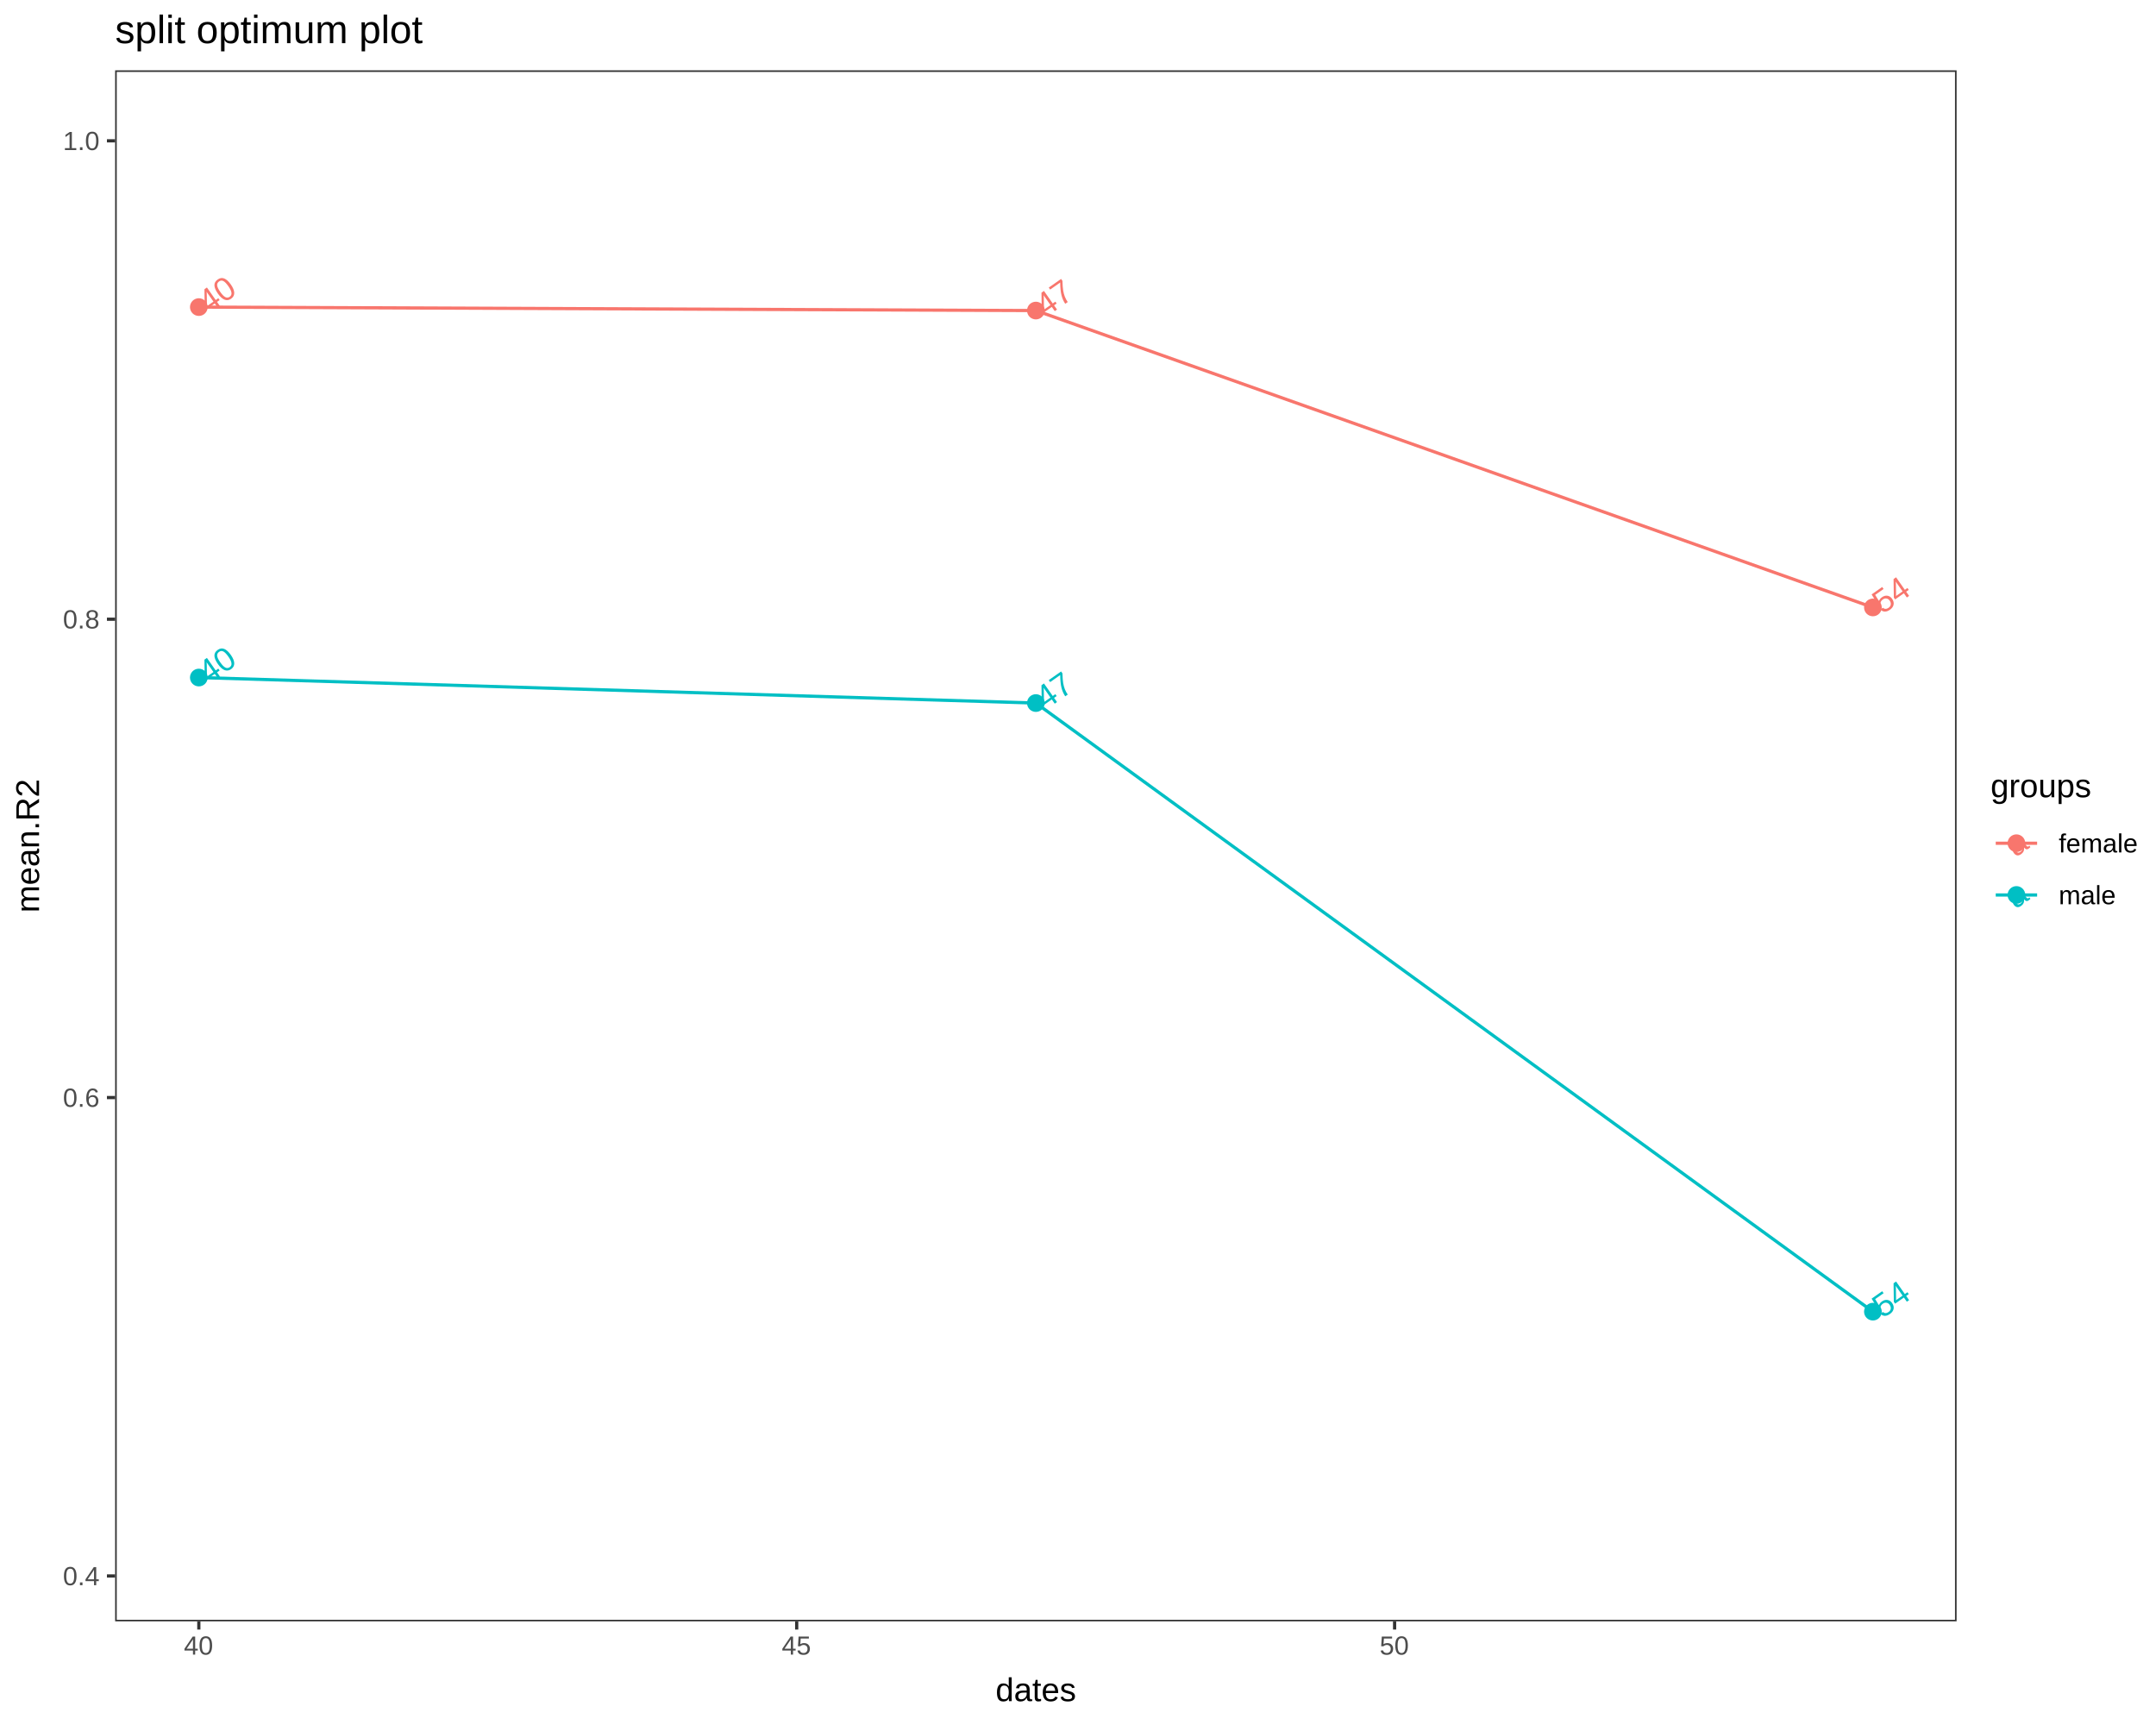
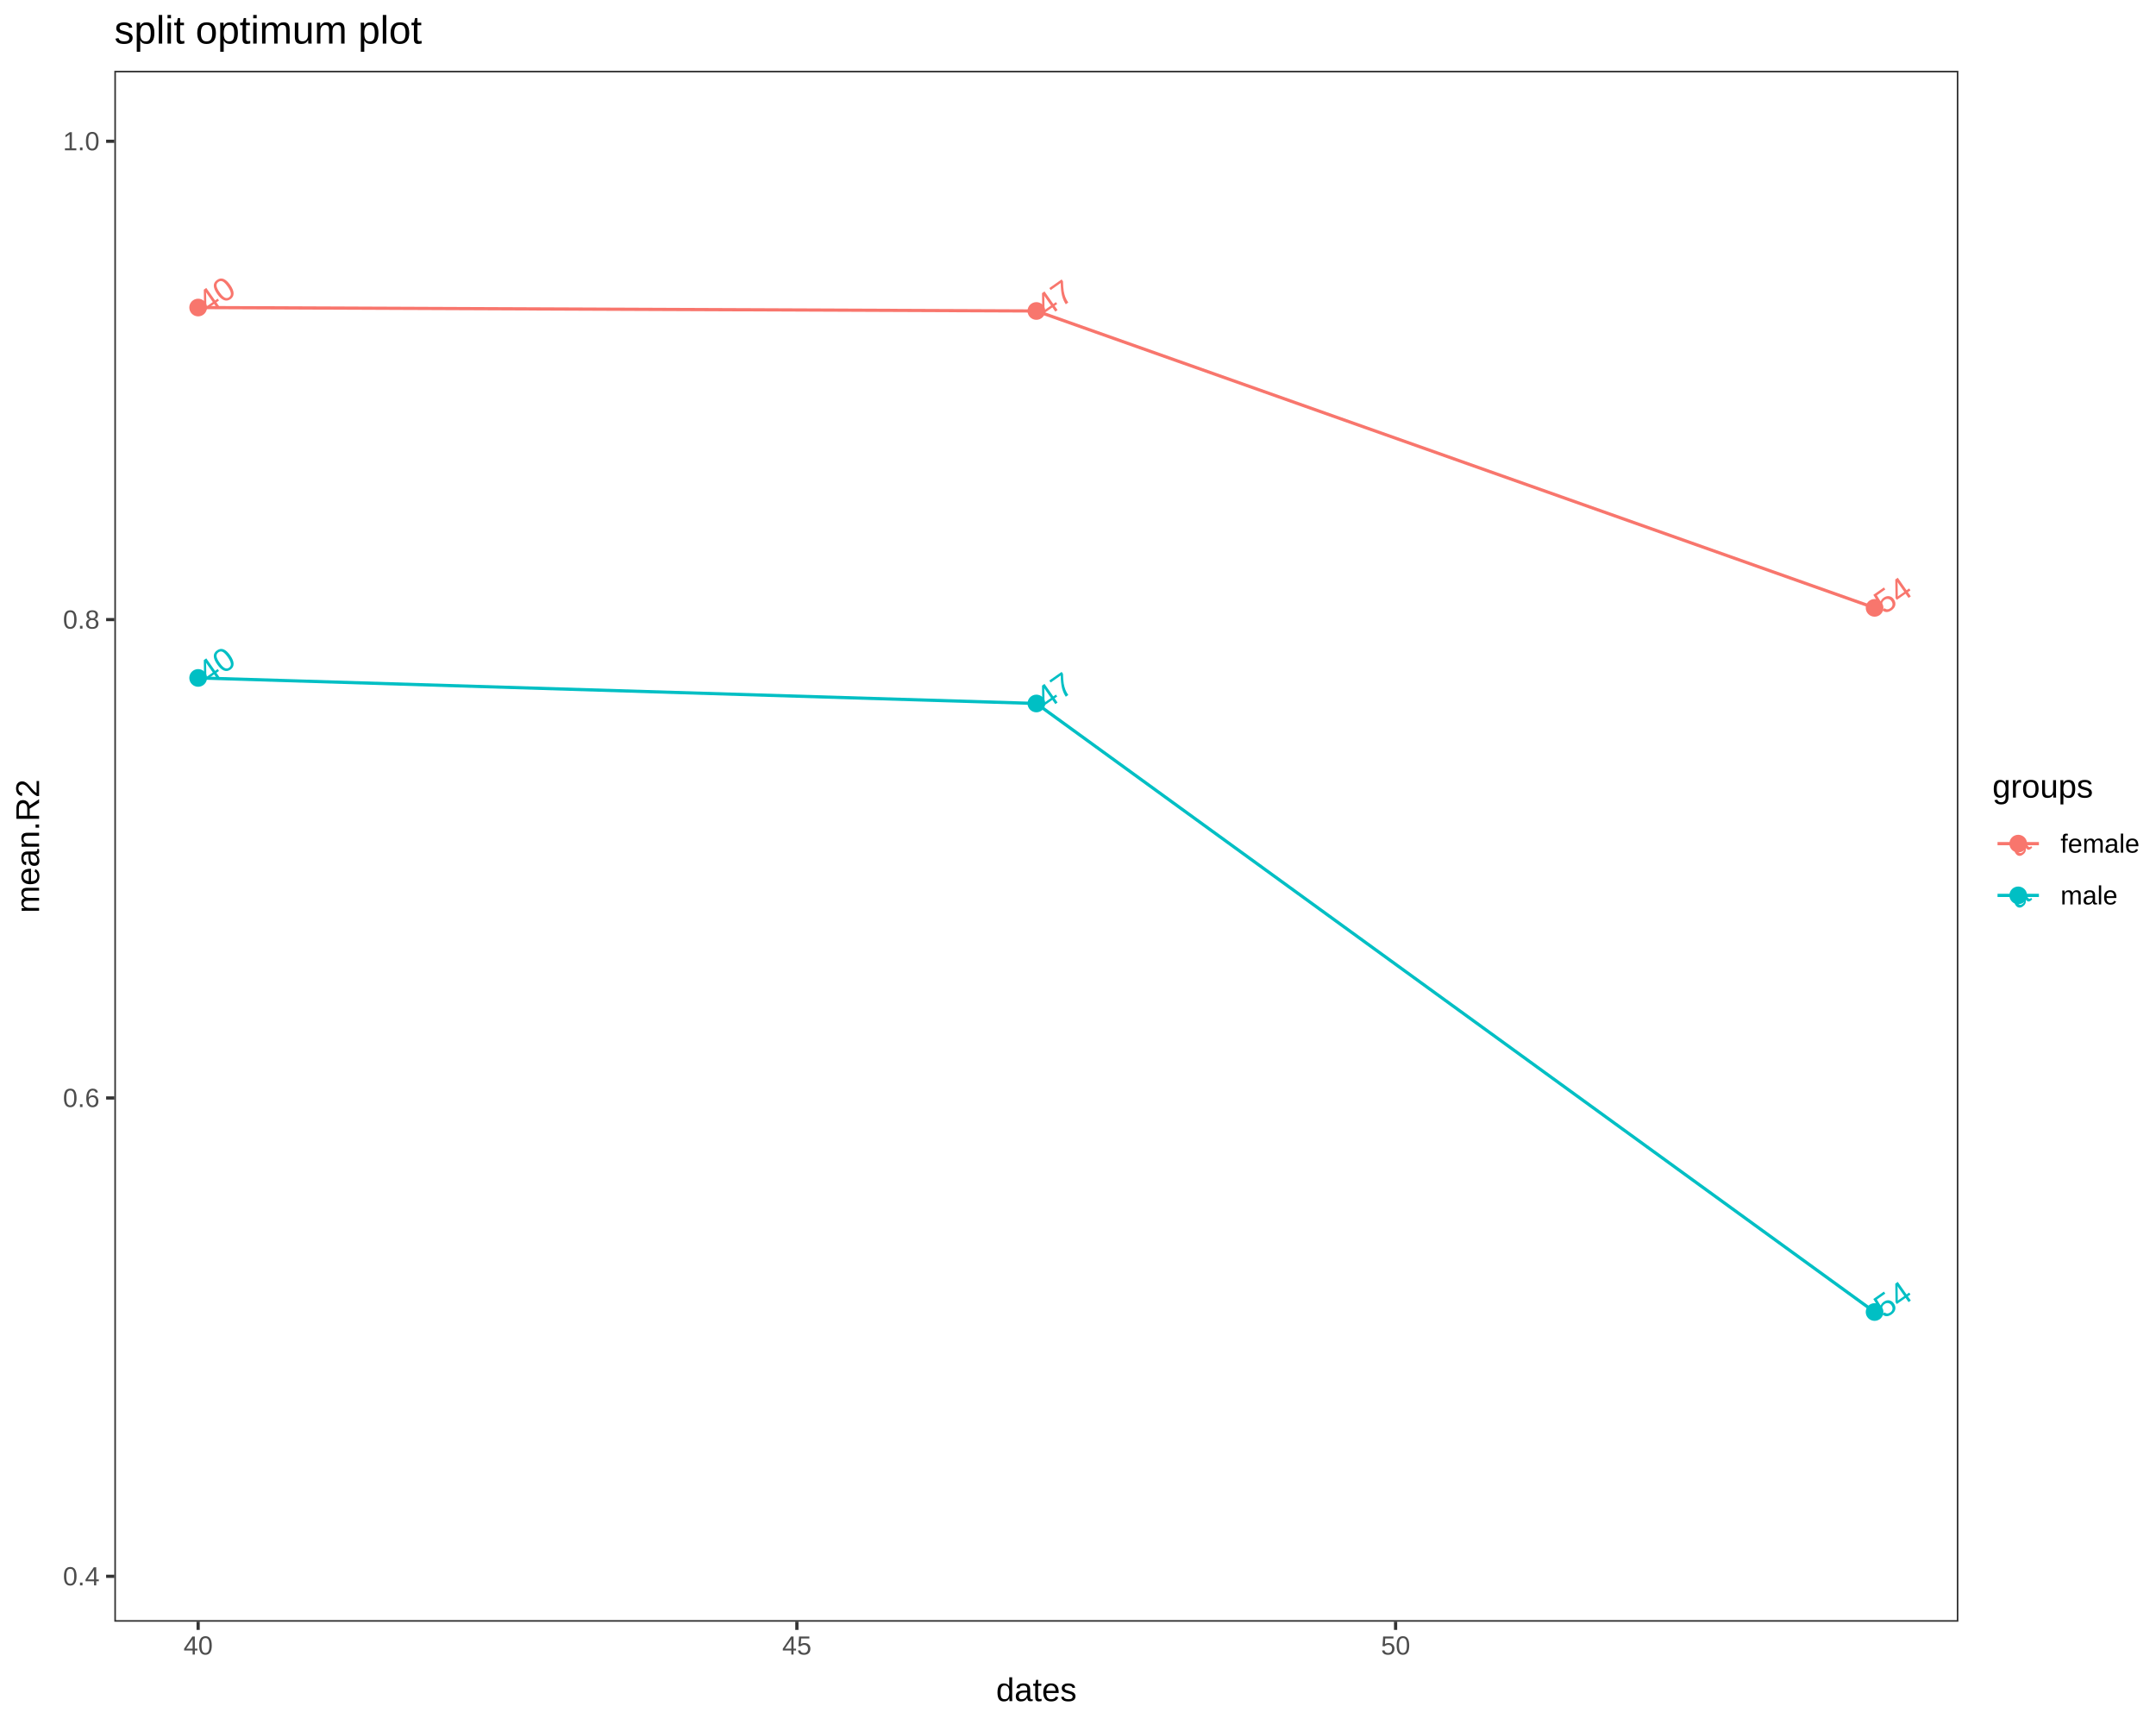
<svg xmlns="http://www.w3.org/2000/svg" viewBox="0 0 720.00 576.00">
  <defs>
    <style type="text/css">
    line, polyline, path, rect, circle {
      fill: none;
      stroke: #000000;
      stroke-linecap: round;
      stroke-linejoin: round;
      stroke-miterlimit: 10.00;
    }
  </style>
  </defs>
  <rect width="100%" height="100%" style="stroke: none; fill: #FFFFFF;" />
  <rect x="0.00" y="0.00" width="720.00" height="576.00" style="stroke-width: 1.07; stroke: #FFFFFF; fill: #FFFFFF;" />
  <defs>
-     <clipPath id="cpMzguNDQ4NXw2NTMuNDA5fDU0MS4zOTF8MjMuNDc2Nw==">
-       <rect x="38.45" y="23.48" width="614.96" height="517.91" />
+     <clipPath id="cpMzguMTgxN3w2NTQuMDF8NTQxLjUwN3wyMy42MjY1">
+       <rect x="38.18" y="23.63" width="615.83" height="517.88" />
    </clipPath>
  </defs>
-   <rect x="38.45" y="23.48" width="614.96" height="517.91" style="stroke-width: 1.07; stroke: none; fill: #FFFFFF;" clip-path="url(#cpMzguNDQ4NXw2NTMuNDA5fDU0MS4zOTF8MjMuNDc2Nw==)" />
-   <circle cx="66.40" cy="102.54" r="1.95pt" style="stroke-width: 0.71; stroke: #F8766D; fill: #F8766D;" clip-path="url(#cpMzguNDQ4NXw2NTMuNDA5fDU0MS4zOTF8MjMuNDc2Nw==)" />
-   <circle cx="345.93" cy="103.70" r="1.95pt" style="stroke-width: 0.71; stroke: #F8766D; fill: #F8766D;" clip-path="url(#cpMzguNDQ4NXw2NTMuNDA5fDU0MS4zOTF8MjMuNDc2Nw==)" />
-   <circle cx="625.46" cy="202.83" r="1.95pt" style="stroke-width: 0.71; stroke: #F8766D; fill: #F8766D;" clip-path="url(#cpMzguNDQ4NXw2NTMuNDA5fDU0MS4zOTF8MjMuNDc2Nw==)" />
-   <circle cx="66.40" cy="226.24" r="1.95pt" style="stroke-width: 0.71; stroke: #00BFC4; fill: #00BFC4;" clip-path="url(#cpMzguNDQ4NXw2NTMuNDA5fDU0MS4zOTF8MjMuNDc2Nw==)" />
-   <circle cx="345.93" cy="234.76" r="1.95pt" style="stroke-width: 0.71; stroke: #00BFC4; fill: #00BFC4;" clip-path="url(#cpMzguNDQ4NXw2NTMuNDA5fDU0MS4zOTF8MjMuNDc2Nw==)" />
-   <circle cx="625.46" cy="437.98" r="1.95pt" style="stroke-width: 0.71; stroke: #00BFC4; fill: #00BFC4;" clip-path="url(#cpMzguNDQ4NXw2NTMuNDA5fDU0MS4zOTF8MjMuNDc2Nw==)" />
-   <polyline points="66.40,102.54 345.93,103.70 625.46,202.83 " style="stroke-width: 1.07; stroke: #F8766D; stroke-linecap: butt;" clip-path="url(#cpMzguNDQ4NXw2NTMuNDA5fDU0MS4zOTF8MjMuNDc2Nw==)" />
-   <polyline points="66.40,226.24 345.93,234.76 625.46,437.98 " style="stroke-width: 1.07; stroke: #00BFC4; stroke-linecap: butt;" clip-path="url(#cpMzguNDQ4NXw2NTMuNDA5fDU0MS4zOTF8MjMuNDc2Nw==)" />
-   <g clip-path="url(#cpMzguNDQ4NXw2NTMuNDA5fDU0MS4zOTF8MjMuNDc2Nw==)">
-     <text transform="translate(69.57,104.94) rotate(-35)" style="font-size: 11.04px; fill: #F8766D; font-family: Liberation Sans;" textLength="12.24px" lengthAdjust="spacingAndGlyphs">40</text>
+   <rect x="38.18" y="23.63" width="615.83" height="517.88" style="stroke-width: 1.07; stroke: none; fill: #FFFFFF;" clip-path="url(#cpMzguMTgxN3w2NTQuMDF8NTQxLjUwN3wyMy42MjY1)" />
+   <circle cx="66.17" cy="102.69" r="1.95pt" style="stroke-width: 0.71; stroke: #F8766D; fill: #F8766D;" clip-path="url(#cpMzguMTgxN3w2NTQuMDF8NTQxLjUwN3wyMy42MjY1)" />
+   <circle cx="346.10" cy="103.84" r="1.95pt" style="stroke-width: 0.71; stroke: #F8766D; fill: #F8766D;" clip-path="url(#cpMzguMTgxN3w2NTQuMDF8NTQxLjUwN3wyMy42MjY1)" />
+   <circle cx="626.02" cy="202.97" r="1.95pt" style="stroke-width: 0.71; stroke: #F8766D; fill: #F8766D;" clip-path="url(#cpMzguMTgxN3w2NTQuMDF8NTQxLjUwN3wyMy42MjY1)" />
+   <circle cx="66.17" cy="226.37" r="1.95pt" style="stroke-width: 0.71; stroke: #00BFC4; fill: #00BFC4;" clip-path="url(#cpMzguMTgxN3w2NTQuMDF8NTQxLjUwN3wyMy42MjY1)" />
+   <circle cx="346.10" cy="234.90" r="1.95pt" style="stroke-width: 0.71; stroke: #00BFC4; fill: #00BFC4;" clip-path="url(#cpMzguMTgxN3w2NTQuMDF8NTQxLjUwN3wyMy42MjY1)" />
+   <circle cx="626.02" cy="438.10" r="1.95pt" style="stroke-width: 0.71; stroke: #00BFC4; fill: #00BFC4;" clip-path="url(#cpMzguMTgxN3w2NTQuMDF8NTQxLjUwN3wyMy42MjY1)" />
+   <polyline points="66.17,102.69 346.10,103.84 626.02,202.97 " style="stroke-width: 1.07; stroke: #F8766D; stroke-linecap: butt;" clip-path="url(#cpMzguMTgxN3w2NTQuMDF8NTQxLjUwN3wyMy42MjY1)" />
+   <polyline points="66.17,226.37 346.10,234.90 626.02,438.10 " style="stroke-width: 1.07; stroke: #00BFC4; stroke-linecap: butt;" clip-path="url(#cpMzguMTgxN3w2NTQuMDF8NTQxLjUwN3wyMy42MjY1)" />
+   <g clip-path="url(#cpMzguMTgxN3w2NTQuMDF8NTQxLjUwN3wyMy42MjY1)">
+     <text transform="translate(69.36,105.09) rotate(-35)" style="font-size: 11.04px; fill: #F8766D; font-family: Liberation Sans;" textLength="12.28px" lengthAdjust="spacingAndGlyphs">40</text>
  </g>
-   <g clip-path="url(#cpMzguNDQ4NXw2NTMuNDA5fDU0MS4zOTF8MjMuNDc2Nw==)">
-     <text transform="translate(349.10,106.09) rotate(-35)" style="font-size: 11.04px; fill: #F8766D; font-family: Liberation Sans;" textLength="12.24px" lengthAdjust="spacingAndGlyphs">47</text>
+   <g clip-path="url(#cpMzguMTgxN3w2NTQuMDF8NTQxLjUwN3wyMy42MjY1)">
+     <text transform="translate(349.28,106.25) rotate(-35)" style="font-size: 11.04px; fill: #F8766D; font-family: Liberation Sans;" textLength="12.28px" lengthAdjust="spacingAndGlyphs">47</text>
  </g>
-   <g clip-path="url(#cpMzguNDQ4NXw2NTMuNDA5fDU0MS4zOTF8MjMuNDc2Nw==)">
-     <text transform="translate(628.63,205.23) rotate(-35)" style="font-size: 11.04px; fill: #F8766D; font-family: Liberation Sans;" textLength="12.24px" lengthAdjust="spacingAndGlyphs">54</text>
+   <g clip-path="url(#cpMzguMTgxN3w2NTQuMDF8NTQxLjUwN3wyMy42MjY1)">
+     <text transform="translate(629.20,205.38) rotate(-35)" style="font-size: 11.04px; fill: #F8766D; font-family: Liberation Sans;" textLength="12.28px" lengthAdjust="spacingAndGlyphs">54</text>
  </g>
-   <g clip-path="url(#cpMzguNDQ4NXw2NTMuNDA5fDU0MS4zOTF8MjMuNDc2Nw==)">
-     <text transform="translate(69.57,228.63) rotate(-35)" style="font-size: 11.04px; fill: #00BFC4; font-family: Liberation Sans;" textLength="12.24px" lengthAdjust="spacingAndGlyphs">40</text>
+   <g clip-path="url(#cpMzguMTgxN3w2NTQuMDF8NTQxLjUwN3wyMy42MjY1)">
+     <text transform="translate(69.36,228.78) rotate(-35)" style="font-size: 11.04px; fill: #00BFC4; font-family: Liberation Sans;" textLength="12.28px" lengthAdjust="spacingAndGlyphs">40</text>
  </g>
-   <g clip-path="url(#cpMzguNDQ4NXw2NTMuNDA5fDU0MS4zOTF8MjMuNDc2Nw==)">
-     <text transform="translate(349.10,237.16) rotate(-35)" style="font-size: 11.04px; fill: #00BFC4; font-family: Liberation Sans;" textLength="12.24px" lengthAdjust="spacingAndGlyphs">47</text>
+   <g clip-path="url(#cpMzguMTgxN3w2NTQuMDF8NTQxLjUwN3wyMy42MjY1)">
+     <text transform="translate(349.28,237.30) rotate(-35)" style="font-size: 11.04px; fill: #00BFC4; font-family: Liberation Sans;" textLength="12.28px" lengthAdjust="spacingAndGlyphs">47</text>
  </g>
-   <g clip-path="url(#cpMzguNDQ4NXw2NTMuNDA5fDU0MS4zOTF8MjMuNDc2Nw==)">
-     <text transform="translate(628.63,440.38) rotate(-35)" style="font-size: 11.04px; fill: #00BFC4; font-family: Liberation Sans;" textLength="12.24px" lengthAdjust="spacingAndGlyphs">54</text>
+   <g clip-path="url(#cpMzguMTgxN3w2NTQuMDF8NTQxLjUwN3wyMy42MjY1)">
+     <text transform="translate(629.20,440.51) rotate(-35)" style="font-size: 11.04px; fill: #00BFC4; font-family: Liberation Sans;" textLength="12.28px" lengthAdjust="spacingAndGlyphs">54</text>
  </g>
-   <rect x="38.45" y="23.48" width="614.96" height="517.91" style="stroke-width: 1.07; stroke: #333333;" clip-path="url(#cpMzguNDQ4NXw2NTMuNDA5fDU0MS4zOTF8MjMuNDc2Nw==)" />
+   <rect x="38.18" y="23.63" width="615.83" height="517.88" style="stroke-width: 1.07; stroke: #333333;" clip-path="url(#cpMzguMTgxN3w2NTQuMDF8NTQxLjUwN3wyMy42MjY1)" />
  <defs>
    <clipPath id="cpMHw3MjB8NTc2fDA=">
      <rect x="0.00" y="0.00" width="720.00" height="576.00" />
    </clipPath>
  </defs>
  <g clip-path="url(#cpMHw3MjB8NTc2fDA=)">
-     <text x="21.01" y="529.33" style="font-size: 8.80px; fill: #4D4D4D; font-family: Liberation Sans;" textLength="12.51px" lengthAdjust="spacingAndGlyphs">0.4</text>
+     <text x="21.02" y="529.38" style="font-size: 8.80px; fill: #4D4D4D; font-family: Liberation Sans;" textLength="12.23px" lengthAdjust="spacingAndGlyphs">0.4</text>
  </g>
  <g clip-path="url(#cpMHw3MjB8NTc2fDA=)">
-     <text x="21.01" y="369.59" style="font-size: 8.80px; fill: #4D4D4D; font-family: Liberation Sans;" textLength="12.51px" lengthAdjust="spacingAndGlyphs">0.6</text>
+     <text x="21.02" y="369.65" style="font-size: 8.80px; fill: #4D4D4D; font-family: Liberation Sans;" textLength="12.23px" lengthAdjust="spacingAndGlyphs">0.6</text>
  </g>
  <g clip-path="url(#cpMHw3MjB8NTc2fDA=)">
-     <text x="21.01" y="209.85" style="font-size: 8.80px; fill: #4D4D4D; font-family: Liberation Sans;" textLength="12.51px" lengthAdjust="spacingAndGlyphs">0.8</text>
+     <text x="21.02" y="209.92" style="font-size: 8.80px; fill: #4D4D4D; font-family: Liberation Sans;" textLength="12.23px" lengthAdjust="spacingAndGlyphs">0.8</text>
  </g>
  <g clip-path="url(#cpMHw3MjB8NTc2fDA=)">
-     <text x="21.01" y="50.11" style="font-size: 8.80px; fill: #4D4D4D; font-family: Liberation Sans;" textLength="12.51px" lengthAdjust="spacingAndGlyphs">1.0</text>
+     <text x="21.02" y="50.19" style="font-size: 8.80px; fill: #4D4D4D; font-family: Liberation Sans;" textLength="12.23px" lengthAdjust="spacingAndGlyphs">1.0</text>
  </g>
-   <polyline points="35.71,526.23 38.45,526.23 " style="stroke-width: 1.07; stroke: #333333; stroke-linecap: butt;" clip-path="url(#cpMHw3MjB8NTc2fDA=)" />
-   <polyline points="35.71,366.49 38.45,366.49 " style="stroke-width: 1.07; stroke: #333333; stroke-linecap: butt;" clip-path="url(#cpMHw3MjB8NTc2fDA=)" />
-   <polyline points="35.71,206.76 38.45,206.76 " style="stroke-width: 1.07; stroke: #333333; stroke-linecap: butt;" clip-path="url(#cpMHw3MjB8NTc2fDA=)" />
-   <polyline points="35.71,47.02 38.45,47.02 " style="stroke-width: 1.07; stroke: #333333; stroke-linecap: butt;" clip-path="url(#cpMHw3MjB8NTc2fDA=)" />
-   <polyline points="66.40,544.13 66.40,541.39 " style="stroke-width: 1.07; stroke: #333333; stroke-linecap: butt;" clip-path="url(#cpMHw3MjB8NTc2fDA=)" />
-   <polyline points="266.06,544.13 266.06,541.39 " style="stroke-width: 1.07; stroke: #333333; stroke-linecap: butt;" clip-path="url(#cpMHw3MjB8NTc2fDA=)" />
-   <polyline points="465.73,544.13 465.73,541.39 " style="stroke-width: 1.07; stroke: #333333; stroke-linecap: butt;" clip-path="url(#cpMHw3MjB8NTc2fDA=)" />
+   <polyline points="35.44,526.35 38.18,526.35 " style="stroke-width: 1.07; stroke: #333333; stroke-linecap: butt;" clip-path="url(#cpMHw3MjB8NTc2fDA=)" />
+   <polyline points="35.44,366.62 38.18,366.62 " style="stroke-width: 1.07; stroke: #333333; stroke-linecap: butt;" clip-path="url(#cpMHw3MjB8NTc2fDA=)" />
+   <polyline points="35.44,206.89 38.18,206.89 " style="stroke-width: 1.07; stroke: #333333; stroke-linecap: butt;" clip-path="url(#cpMHw3MjB8NTc2fDA=)" />
+   <polyline points="35.44,47.17 38.18,47.17 " style="stroke-width: 1.07; stroke: #333333; stroke-linecap: butt;" clip-path="url(#cpMHw3MjB8NTc2fDA=)" />
+   <polyline points="66.17,544.25 66.17,541.51 " style="stroke-width: 1.07; stroke: #333333; stroke-linecap: butt;" clip-path="url(#cpMHw3MjB8NTc2fDA=)" />
+   <polyline points="266.12,544.25 266.12,541.51 " style="stroke-width: 1.07; stroke: #333333; stroke-linecap: butt;" clip-path="url(#cpMHw3MjB8NTc2fDA=)" />
+   <polyline points="466.06,544.25 466.06,541.51 " style="stroke-width: 1.07; stroke: #333333; stroke-linecap: butt;" clip-path="url(#cpMHw3MjB8NTc2fDA=)" />
  <g clip-path="url(#cpMHw3MjB8NTc2fDA=)">
-     <text x="61.40" y="552.51" style="font-size: 8.80px; fill: #4D4D4D; font-family: Liberation Sans;" textLength="10.01px" lengthAdjust="spacingAndGlyphs">40</text>
+     <text x="61.28" y="552.49" style="font-size: 8.80px; fill: #4D4D4D; font-family: Liberation Sans;" textLength="9.79px" lengthAdjust="spacingAndGlyphs">40</text>
  </g>
  <g clip-path="url(#cpMHw3MjB8NTc2fDA=)">
-     <text x="261.06" y="552.51" style="font-size: 8.80px; fill: #4D4D4D; font-family: Liberation Sans;" textLength="10.01px" lengthAdjust="spacingAndGlyphs">45</text>
+     <text x="261.22" y="552.49" style="font-size: 8.80px; fill: #4D4D4D; font-family: Liberation Sans;" textLength="9.79px" lengthAdjust="spacingAndGlyphs">45</text>
  </g>
  <g clip-path="url(#cpMHw3MjB8NTc2fDA=)">
-     <text x="460.72" y="552.51" style="font-size: 8.80px; fill: #4D4D4D; font-family: Liberation Sans;" textLength="10.01px" lengthAdjust="spacingAndGlyphs">50</text>
+     <text x="461.17" y="552.49" style="font-size: 8.80px; fill: #4D4D4D; font-family: Liberation Sans;" textLength="9.79px" lengthAdjust="spacingAndGlyphs">50</text>
  </g>
  <g clip-path="url(#cpMHw3MjB8NTc2fDA=)">
-     <text x="332.47" y="568.04" style="font-size: 11.00px; font-family: Liberation Sans;" textLength="26.91px" lengthAdjust="spacingAndGlyphs">dates</text>
+     <text x="332.64" y="568.03" style="font-size: 11.00px; font-family: Liberation Sans;" textLength="26.91px" lengthAdjust="spacingAndGlyphs">dates</text>
  </g>
  <g clip-path="url(#cpMHw3MjB8NTc2fDA=)">
-     <text transform="translate(13.04,304.75) rotate(-90)" style="font-size: 11.00px; font-family: Liberation Sans;" textLength="44.63px" lengthAdjust="spacingAndGlyphs">mean.R2</text>
+     <text transform="translate(13.05,304.88) rotate(-90)" style="font-size: 11.00px; font-family: Liberation Sans;" textLength="44.63px" lengthAdjust="spacingAndGlyphs">mean.R2</text>
  </g>
-   <rect x="664.75" y="257.39" width="49.77" height="50.09" style="stroke-width: 1.07; stroke: none; fill: #FFFFFF;" clip-path="url(#cpMHw3MjB8NTc2fDA=)" />
+   <rect x="665.35" y="257.52" width="49.17" height="50.10" style="stroke-width: 1.07; stroke: none; fill: #FFFFFF;" clip-path="url(#cpMHw3MjB8NTc2fDA=)" />
  <g clip-path="url(#cpMHw3MjB8NTc2fDA=)">
-     <text x="664.75" y="266.20" style="font-size: 11.00px; font-family: Liberation Sans;" textLength="33.63px" lengthAdjust="spacingAndGlyphs">groups</text>
+     <text x="665.35" y="266.33" style="font-size: 11.00px; font-family: Liberation Sans;" textLength="33.63px" lengthAdjust="spacingAndGlyphs">groups</text>
  </g>
-   <rect x="664.75" y="272.92" width="17.28" height="17.28" style="stroke-width: 1.07; stroke: none; fill: #FFFFFF;" clip-path="url(#cpMHw3MjB8NTc2fDA=)" />
-   <circle cx="673.39" cy="281.56" r="1.95pt" style="stroke-width: 0.71; stroke: #F8766D; fill: #F8766D;" clip-path="url(#cpMHw3MjB8NTc2fDA=)" />
-   <line x1="666.48" y1="281.56" x2="680.30" y2="281.56" style="stroke-width: 1.07; stroke: #F8766D; stroke-linecap: butt;" clip-path="url(#cpMHw3MjB8NTc2fDA=)" />
+   <rect x="665.35" y="273.06" width="17.28" height="17.28" style="stroke-width: 1.07; stroke: none; fill: #FFFFFF;" clip-path="url(#cpMHw3MjB8NTc2fDA=)" />
+   <circle cx="673.99" cy="281.70" r="1.95pt" style="stroke-width: 0.71; stroke: #F8766D; fill: #F8766D;" clip-path="url(#cpMHw3MjB8NTc2fDA=)" />
+   <line x1="667.08" y1="281.70" x2="680.90" y2="281.70" style="stroke-width: 1.07; stroke: #F8766D; stroke-linecap: butt;" clip-path="url(#cpMHw3MjB8NTc2fDA=)" />
  <g clip-path="url(#cpMHw3MjB8NTc2fDA=)">
-     <text transform="translate(673.05,286.41) rotate(-35)" style="font-size: 11.04px; fill: #F8766D; font-family: Liberation Sans;" textLength="6.12px" lengthAdjust="spacingAndGlyphs">a</text>
+     <text transform="translate(673.65,286.57) rotate(-35)" style="font-size: 11.04px; fill: #F8766D; font-family: Liberation Sans;" textLength="6.14px" lengthAdjust="spacingAndGlyphs">a</text>
  </g>
-   <rect x="664.75" y="290.20" width="17.28" height="17.28" style="stroke-width: 1.07; stroke: none; fill: #FFFFFF;" clip-path="url(#cpMHw3MjB8NTc2fDA=)" />
-   <circle cx="673.39" cy="298.84" r="1.95pt" style="stroke-width: 0.71; stroke: #00BFC4; fill: #00BFC4;" clip-path="url(#cpMHw3MjB8NTc2fDA=)" />
-   <line x1="666.48" y1="298.84" x2="680.30" y2="298.84" style="stroke-width: 1.07; stroke: #00BFC4; stroke-linecap: butt;" clip-path="url(#cpMHw3MjB8NTc2fDA=)" />
+   <rect x="665.35" y="290.34" width="17.28" height="17.28" style="stroke-width: 1.07; stroke: none; fill: #FFFFFF;" clip-path="url(#cpMHw3MjB8NTc2fDA=)" />
+   <circle cx="673.99" cy="298.98" r="1.95pt" style="stroke-width: 0.71; stroke: #00BFC4; fill: #00BFC4;" clip-path="url(#cpMHw3MjB8NTc2fDA=)" />
+   <line x1="667.08" y1="298.98" x2="680.90" y2="298.98" style="stroke-width: 1.07; stroke: #00BFC4; stroke-linecap: butt;" clip-path="url(#cpMHw3MjB8NTc2fDA=)" />
  <g clip-path="url(#cpMHw3MjB8NTc2fDA=)">
-     <text transform="translate(673.05,303.69) rotate(-35)" style="font-size: 11.04px; fill: #00BFC4; font-family: Liberation Sans;" textLength="6.12px" lengthAdjust="spacingAndGlyphs">a</text>
+     <text transform="translate(673.65,303.85) rotate(-35)" style="font-size: 11.04px; fill: #00BFC4; font-family: Liberation Sans;" textLength="6.14px" lengthAdjust="spacingAndGlyphs">a</text>
  </g>
  <g clip-path="url(#cpMHw3MjB8NTc2fDA=)">
-     <text x="687.51" y="284.65" style="font-size: 8.80px; font-family: Liberation Sans;" textLength="27.01px" lengthAdjust="spacingAndGlyphs">female</text>
+     <text x="688.11" y="284.72" style="font-size: 8.80px; font-family: Liberation Sans;" textLength="26.41px" lengthAdjust="spacingAndGlyphs">female</text>
  </g>
  <g clip-path="url(#cpMHw3MjB8NTc2fDA=)">
-     <text x="687.51" y="301.93" style="font-size: 8.80px; font-family: Liberation Sans;" textLength="19.51px" lengthAdjust="spacingAndGlyphs">male</text>
+     <text x="688.11" y="302.00" style="font-size: 8.80px; font-family: Liberation Sans;" textLength="19.07px" lengthAdjust="spacingAndGlyphs">male</text>
  </g>
  <g clip-path="url(#cpMHw3MjB8NTc2fDA=)">
-     <text x="38.45" y="14.42" style="font-size: 13.20px; font-family: Liberation Sans;" textLength="101.15px" lengthAdjust="spacingAndGlyphs">split optimum plot</text>
+     <text x="38.18" y="14.56" style="font-size: 13.20px; font-family: Liberation Sans;" textLength="102.71px" lengthAdjust="spacingAndGlyphs">split optimum plot</text>
  </g>
</svg>
